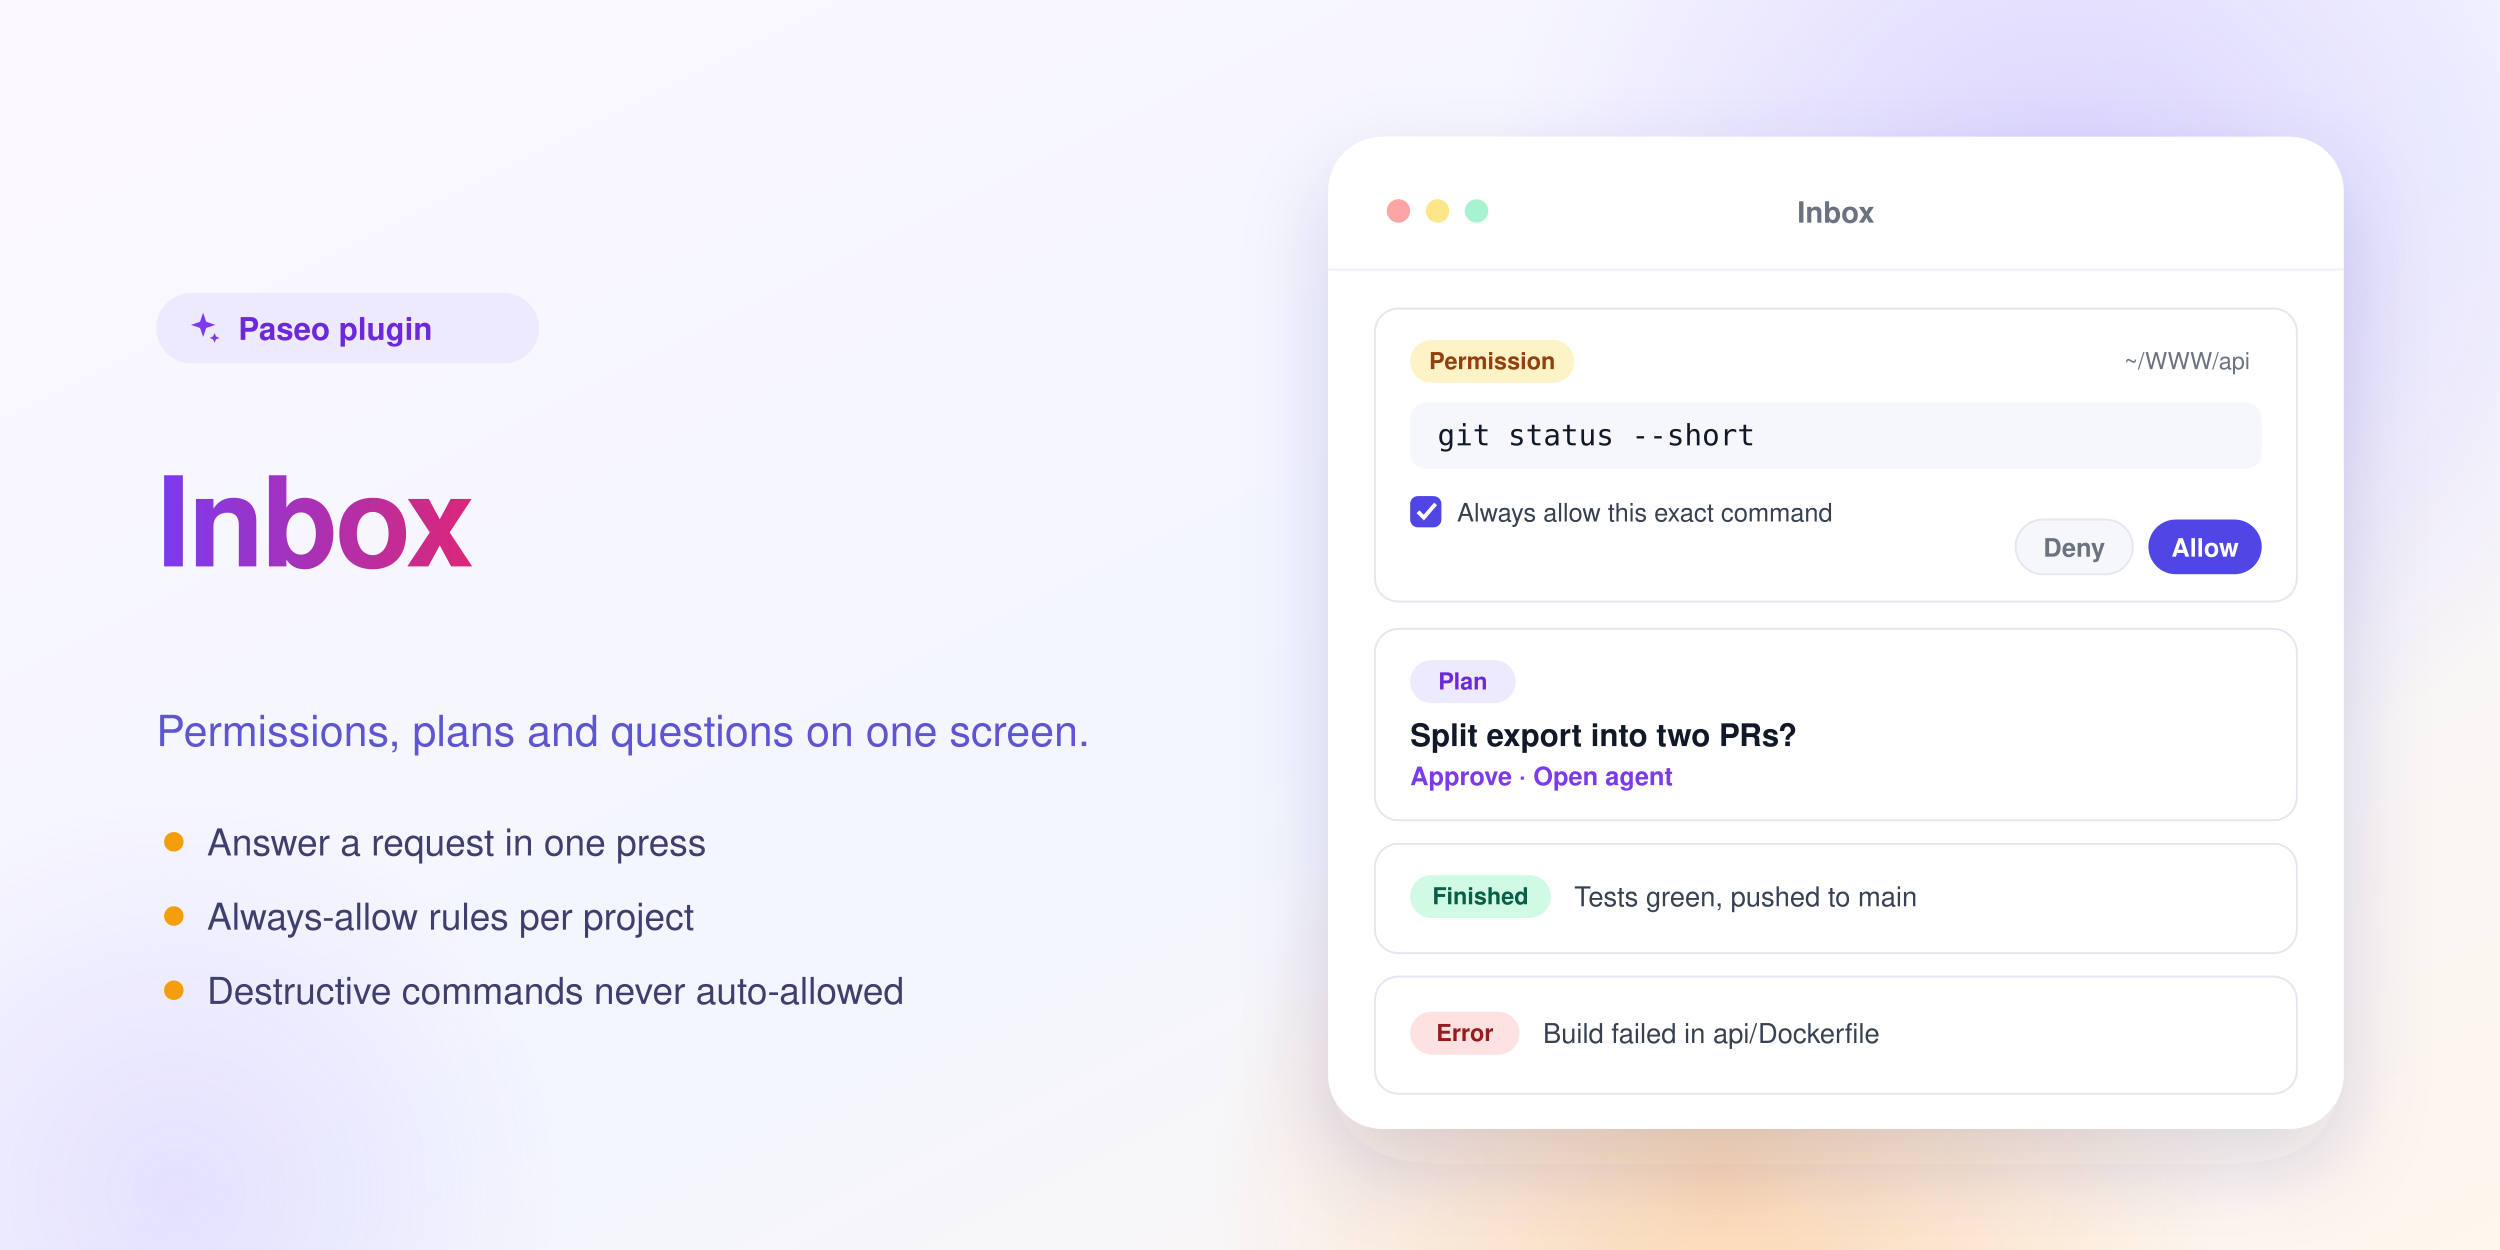
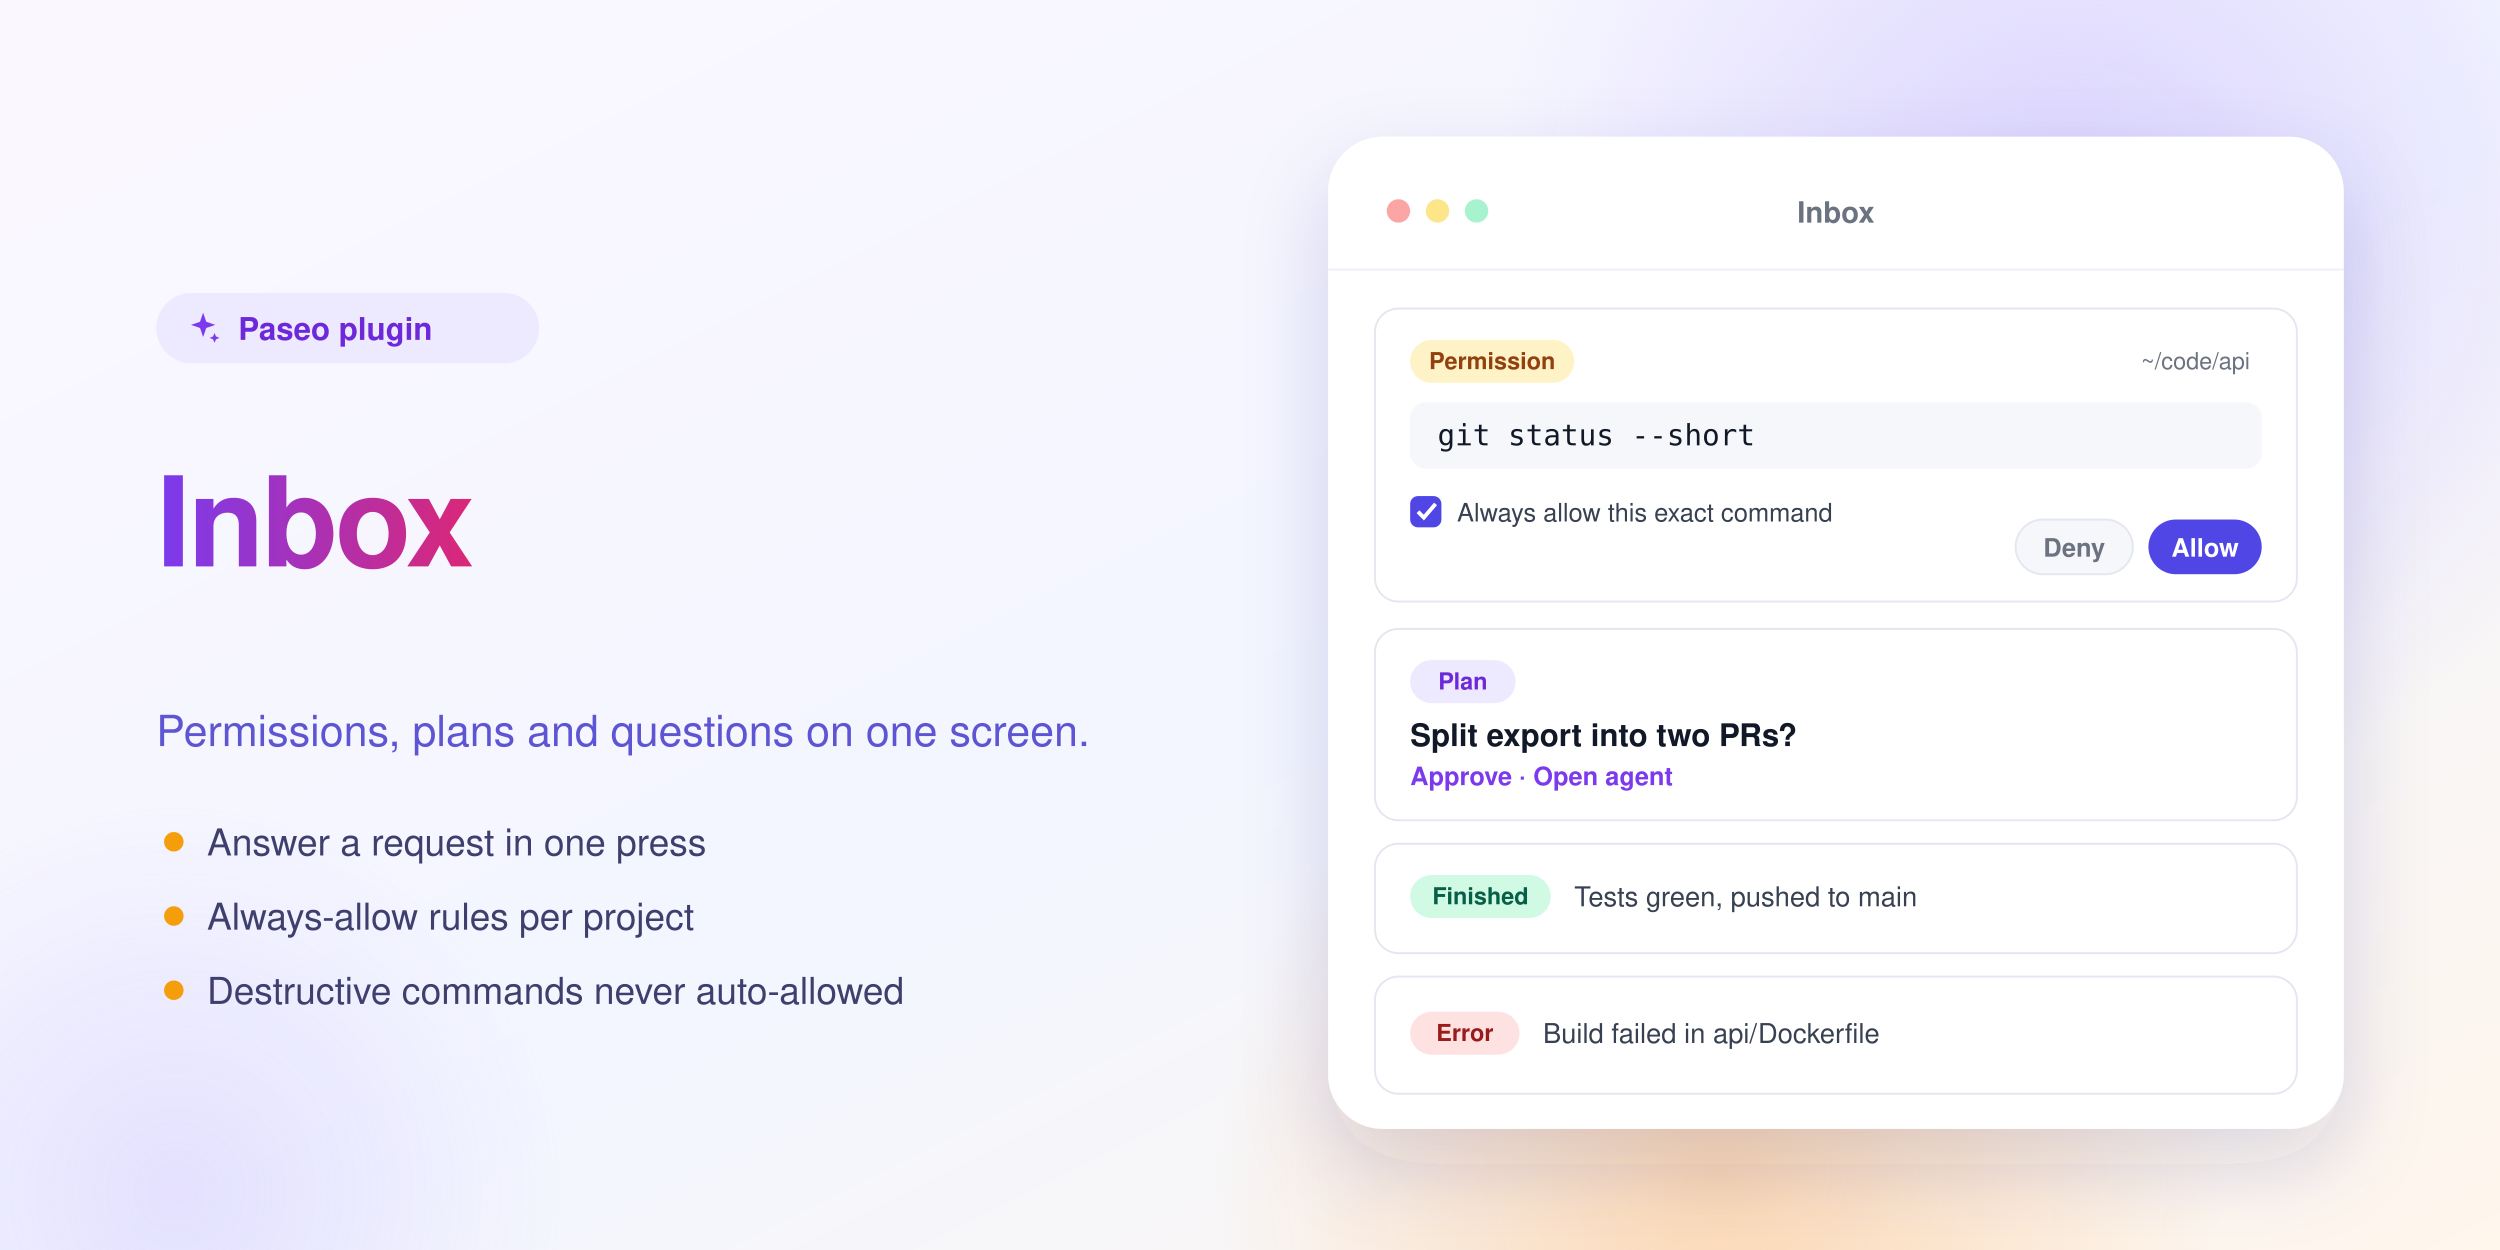
<svg xmlns="http://www.w3.org/2000/svg" width="1280" height="640" viewBox="0 0 1280 640" font-family="-apple-system, BlinkMacSystemFont, 'Segoe UI', Helvetica, Arial, sans-serif">
  <defs>
    <linearGradient id="bg" x1="0" y1="0" x2="1" y2="1">
      <stop offset="0" stop-color="#fbf7ff" />
      <stop offset="0.55" stop-color="#f3f6ff" />
      <stop offset="1" stop-color="#fff6ec" />
    </linearGradient>
    <radialGradient id="glowA" cx="0.5" cy="0.5" r="0.5">
      <stop offset="0" stop-color="#c4b5fd" stop-opacity="0.55" />
      <stop offset="1" stop-color="#c4b5fd" stop-opacity="0" />
    </radialGradient>
    <radialGradient id="glowB" cx="0.5" cy="0.5" r="0.5">
      <stop offset="0" stop-color="#fdba74" stop-opacity="0.5" />
      <stop offset="1" stop-color="#fdba74" stop-opacity="0" />
    </radialGradient>
    <linearGradient id="brand" x1="0" y1="0" x2="1" y2="0">
      <stop offset="0" stop-color="#7c3aed" />
      <stop offset="1" stop-color="#db2777" />
    </linearGradient>
    <linearGradient id="amber" x1="0" y1="0" x2="0" y2="1">
      <stop offset="0" stop-color="#fffbeb" />
      <stop offset="1" stop-color="#fef3c7" />
    </linearGradient>
    <filter id="shadow" x="-20%" y="-20%" width="140%" height="150%">
      <feDropShadow dx="0" dy="18" stdDeviation="22" flood-color="#312e81" flood-opacity="0.16" />
    </filter>
    <filter id="soft" x="-20%" y="-20%" width="140%" height="160%">
      <feDropShadow dx="0" dy="6" stdDeviation="8" flood-color="#b45309" flood-opacity="0.18" />
    </filter>
    <symbol id="sparkles" viewBox="0 0 24 24">
      <path d="M12 2.5l1.9 5.6 5.6 1.9-5.6 1.9L12 17.5l-1.9-5.6L4.5 10l5.6-1.9z" />
      <path d="M19 15l.9 2.1 2.1.9-2.1.9L19 21l-.9-2.1-2.1-.9 2.1-.9z" />
    </symbol>
  </defs>
  <rect width="1280" height="640" fill="url(#bg)" />
  <circle cx="1060" cy="120" r="300" fill="url(#glowA)" />
  <circle cx="880" cy="600" r="260" fill="url(#glowB)" />
  <circle cx="90" cy="610" r="200" fill="url(#glowA)" opacity="0.6" />
  <g transform="translate(80 150)">
    <rect x="0" y="0" width="196" height="36" rx="18" fill="#ede9fe" />
    <use href="#sparkles" x="14" y="8" width="20" height="20" fill="#7c3aed" />
    <text x="42" y="24" font-size="16" font-weight="600" fill="#6d28d9">Paseo plugin</text>
    <text x="0" y="140" font-size="64" fill="url(#brand)" font-weight="800" text-anchor="start" letter-spacing="-1.5">Inbox</text>
    <text x="0" y="232" font-size="22" fill="#4338ca" font-weight="400" text-anchor="start" opacity="0.85">Permissions, plans and questions on one screen.</text>
    <circle cx="9" cy="281" r="5" fill="#f59e0b" />
    <text x="26" y="288" font-size="19" fill="#3f3f6e" font-weight="400" text-anchor="start">Answer a request in one press</text>
    <circle cx="9" cy="319" r="5" fill="#f59e0b" />
    <text x="26" y="326" font-size="19" fill="#3f3f6e" font-weight="400" text-anchor="start">Always-allow rules per project</text>
    <circle cx="9" cy="357" r="5" fill="#f59e0b" />
    <text x="26" y="364" font-size="19" fill="#3f3f6e" font-weight="400" text-anchor="start">Destructive commands never auto-allowed</text>
  </g>
  <g transform="translate(680 70)" filter="url(#shadow)">
    <rect width="520" height="508" rx="28" fill="#ffffff" />
  </g>
  <g transform="translate(680 70)">
    <circle cx="36" cy="38" r="6" fill="#fca5a5" />
    <circle cx="56" cy="38" r="6" fill="#fde68a" />
    <circle cx="76" cy="38" r="6" fill="#a7f3d0" />
    <text x="260" y="44" font-size="15" fill="#6b7280" font-weight="600" text-anchor="middle">Inbox</text>
    <line x1="0" y1="68" x2="520" y2="68" stroke="#eef0f6" />
    <rect x="24" y="88" width="472" height="150" rx="12" fill="#ffffff" stroke="#e5e7f0" />
    <rect x="42" y="104" width="84" height="22" rx="11.0" fill="#fef3c7" />
    <text x="84.0" y="119.0" font-size="12" fill="#92400e" font-weight="600" text-anchor="middle">Permission</text>
-     <text x="472" y="119" font-size="12" fill="#6b7280" font-weight="400" text-anchor="end">~/WWW/api</text>
+     <text x="472" y="119" font-size="12" fill="#6b7280" font-weight="400" text-anchor="end">~/code/api</text>
    <rect x="42" y="136" width="436" height="34" rx="8" fill="#f6f7fb" />
    <text x="56" y="158" font-size="15" fill="#111827" font-weight="500" text-anchor="start" font-family="ui-monospace, Menlo, monospace">git status --short</text>
    <rect x="42" y="184" width="16" height="16" rx="4" fill="#4f46e5" />
    <path d="M46 192 l3 3 6-7" stroke="#fff" stroke-width="2" fill="none" />
    <text x="66" y="197" font-size="13" fill="#374151" font-weight="400" text-anchor="start">Always allow this exact command</text>
    <rect x="352" y="196" width="60" height="28" rx="14" fill="#f6f7fb" stroke="#e5e7f0" />
    <text x="382" y="215" font-size="13" fill="#6b7280" font-weight="600" text-anchor="middle">Deny</text>
    <rect x="420" y="196" width="58" height="28" rx="14" fill="#4f46e5" />
    <text x="449" y="215" font-size="13" fill="#fff" font-weight="600" text-anchor="middle">Allow</text>
    <rect x="24" y="252" width="472" height="98" rx="12" fill="#ffffff" stroke="#e5e7f0" />
    <rect x="42" y="268" width="54" height="22" rx="11.0" fill="#ede9fe" />
    <text x="69.0" y="283.0" font-size="12" fill="#6d28d9" font-weight="600" text-anchor="middle">Plan</text>
    <text x="42" y="312" font-size="16" fill="#111827" font-weight="600" text-anchor="start">Split export into two PRs?</text>
    <text x="42" y="332" font-size="13" fill="#7c3aed" font-weight="600" text-anchor="start">Approve  ·  Open agent</text>
    <rect x="24" y="362" width="472" height="56" rx="12" fill="#ffffff" stroke="#e5e7f0" />
    <rect x="42" y="378" width="72" height="22" rx="11.0" fill="#d1fae5" />
    <text x="78.0" y="393.0" font-size="12" fill="#065f46" font-weight="600" text-anchor="middle">Finished</text>
    <text x="126" y="394" font-size="14" fill="#374151" font-weight="400" text-anchor="start">Tests green, pushed to main</text>
    <rect x="24" y="430" width="472" height="60" rx="12" fill="#ffffff" stroke="#e5e7f0" />
    <rect x="42" y="448" width="56" height="22" rx="11.0" fill="#fee2e2" />
    <text x="70.0" y="463.0" font-size="12" fill="#991b1b" font-weight="600" text-anchor="middle">Error</text>
    <text x="110" y="464" font-size="14" fill="#374151" font-weight="400" text-anchor="start">Build failed in api/Dockerfile</text>
  </g>
</svg>
